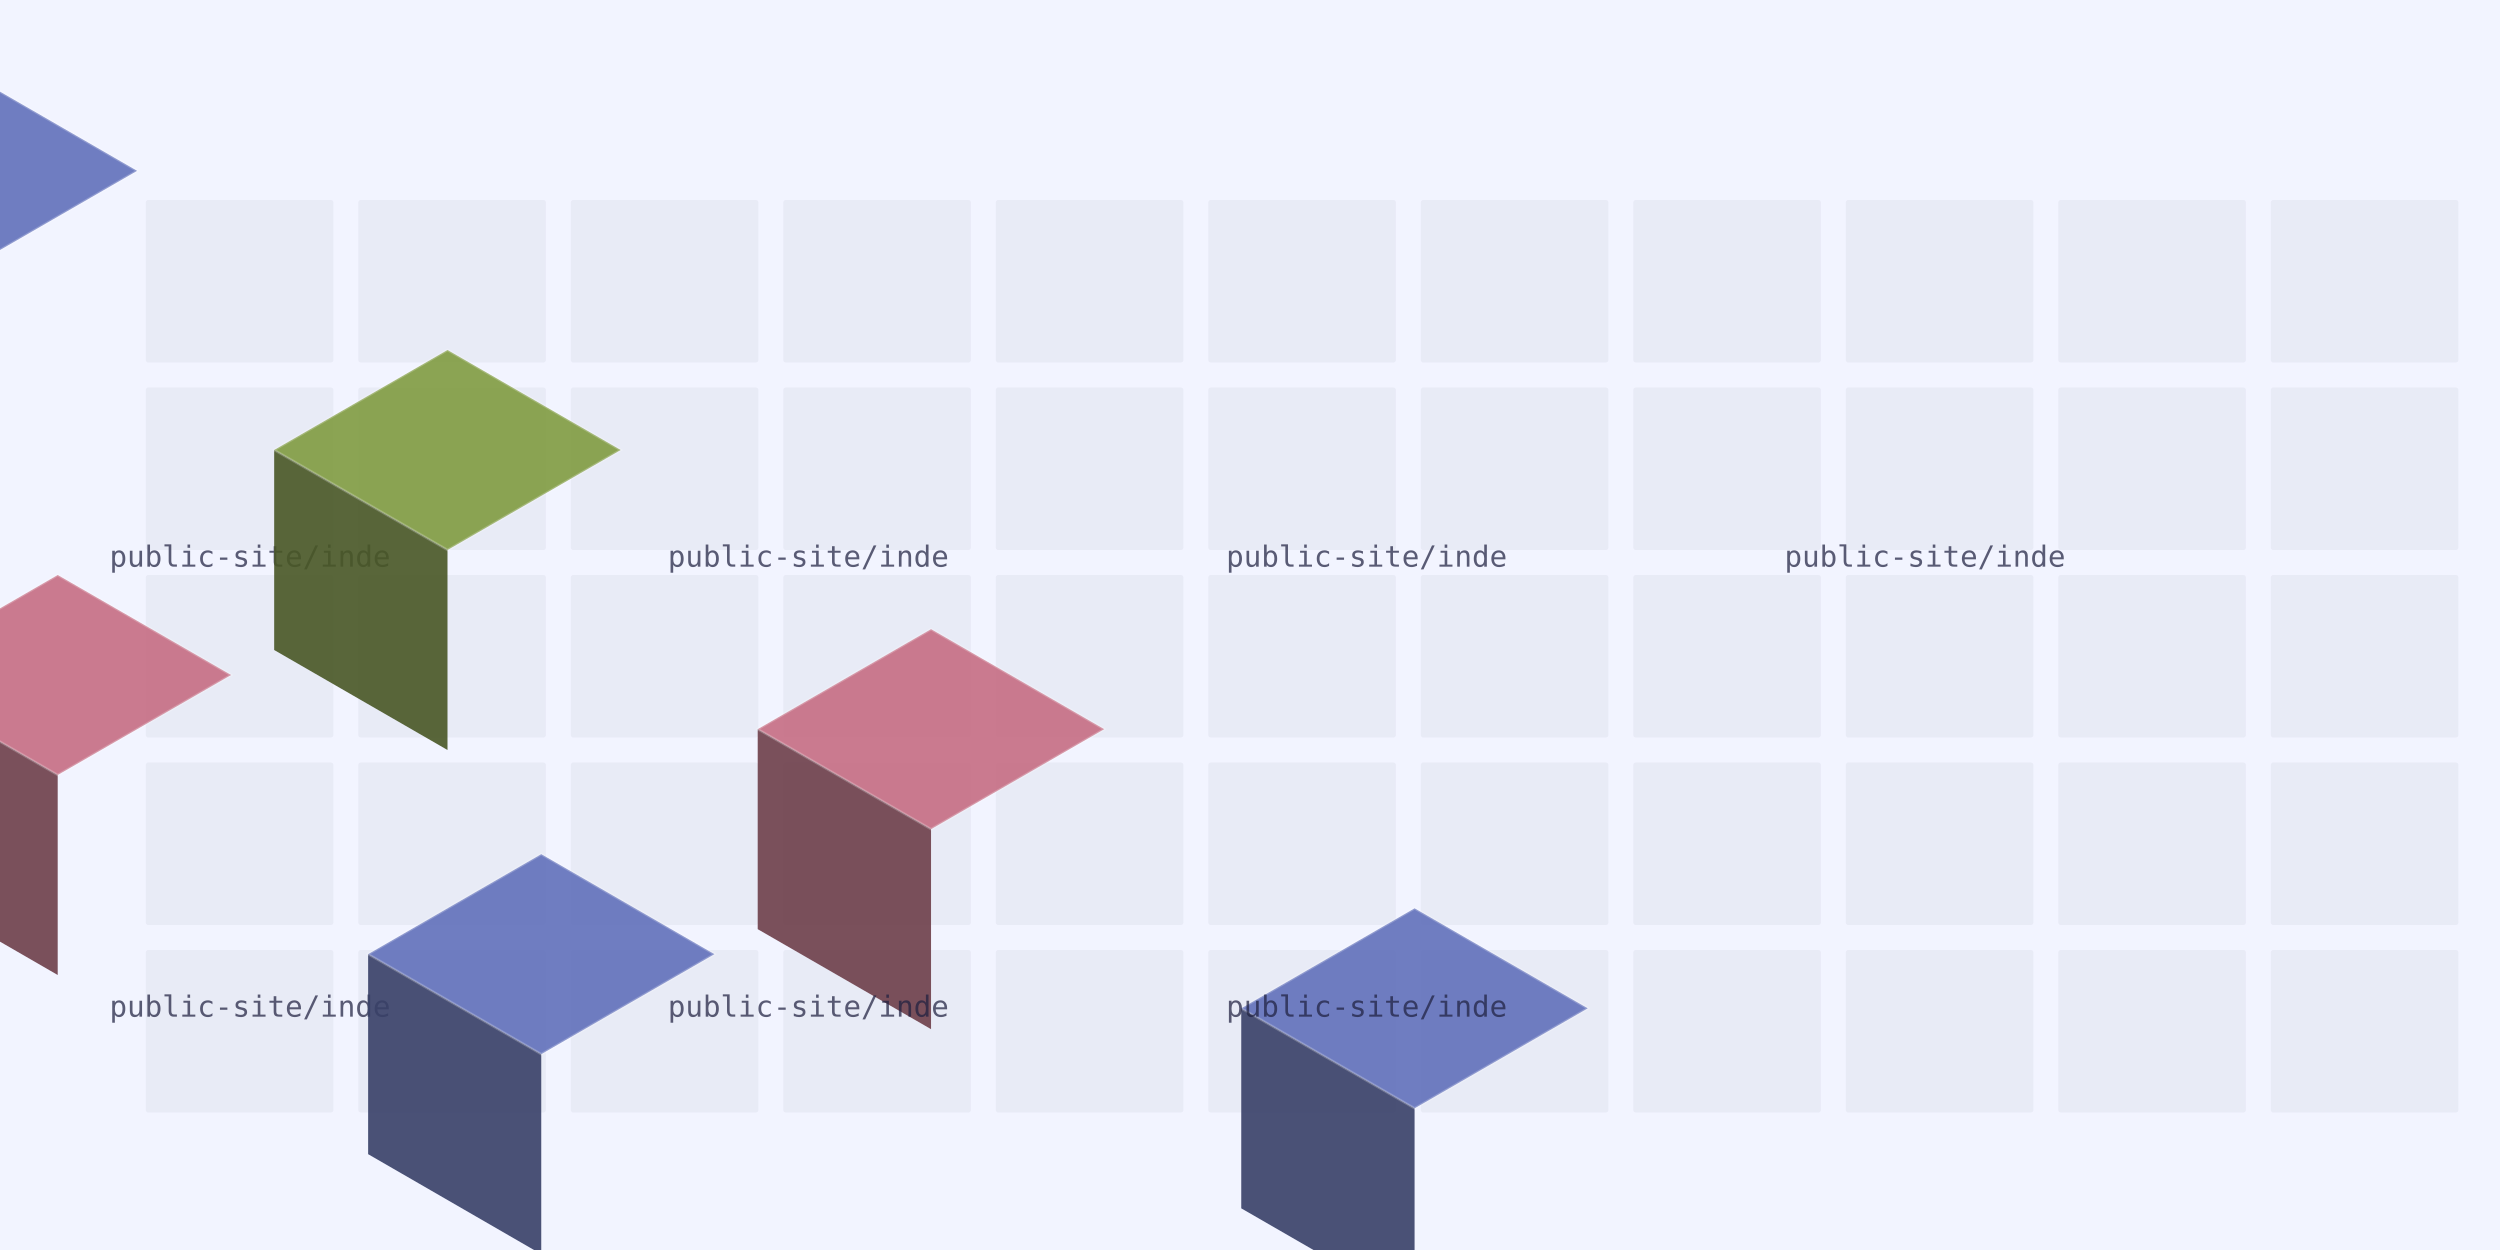
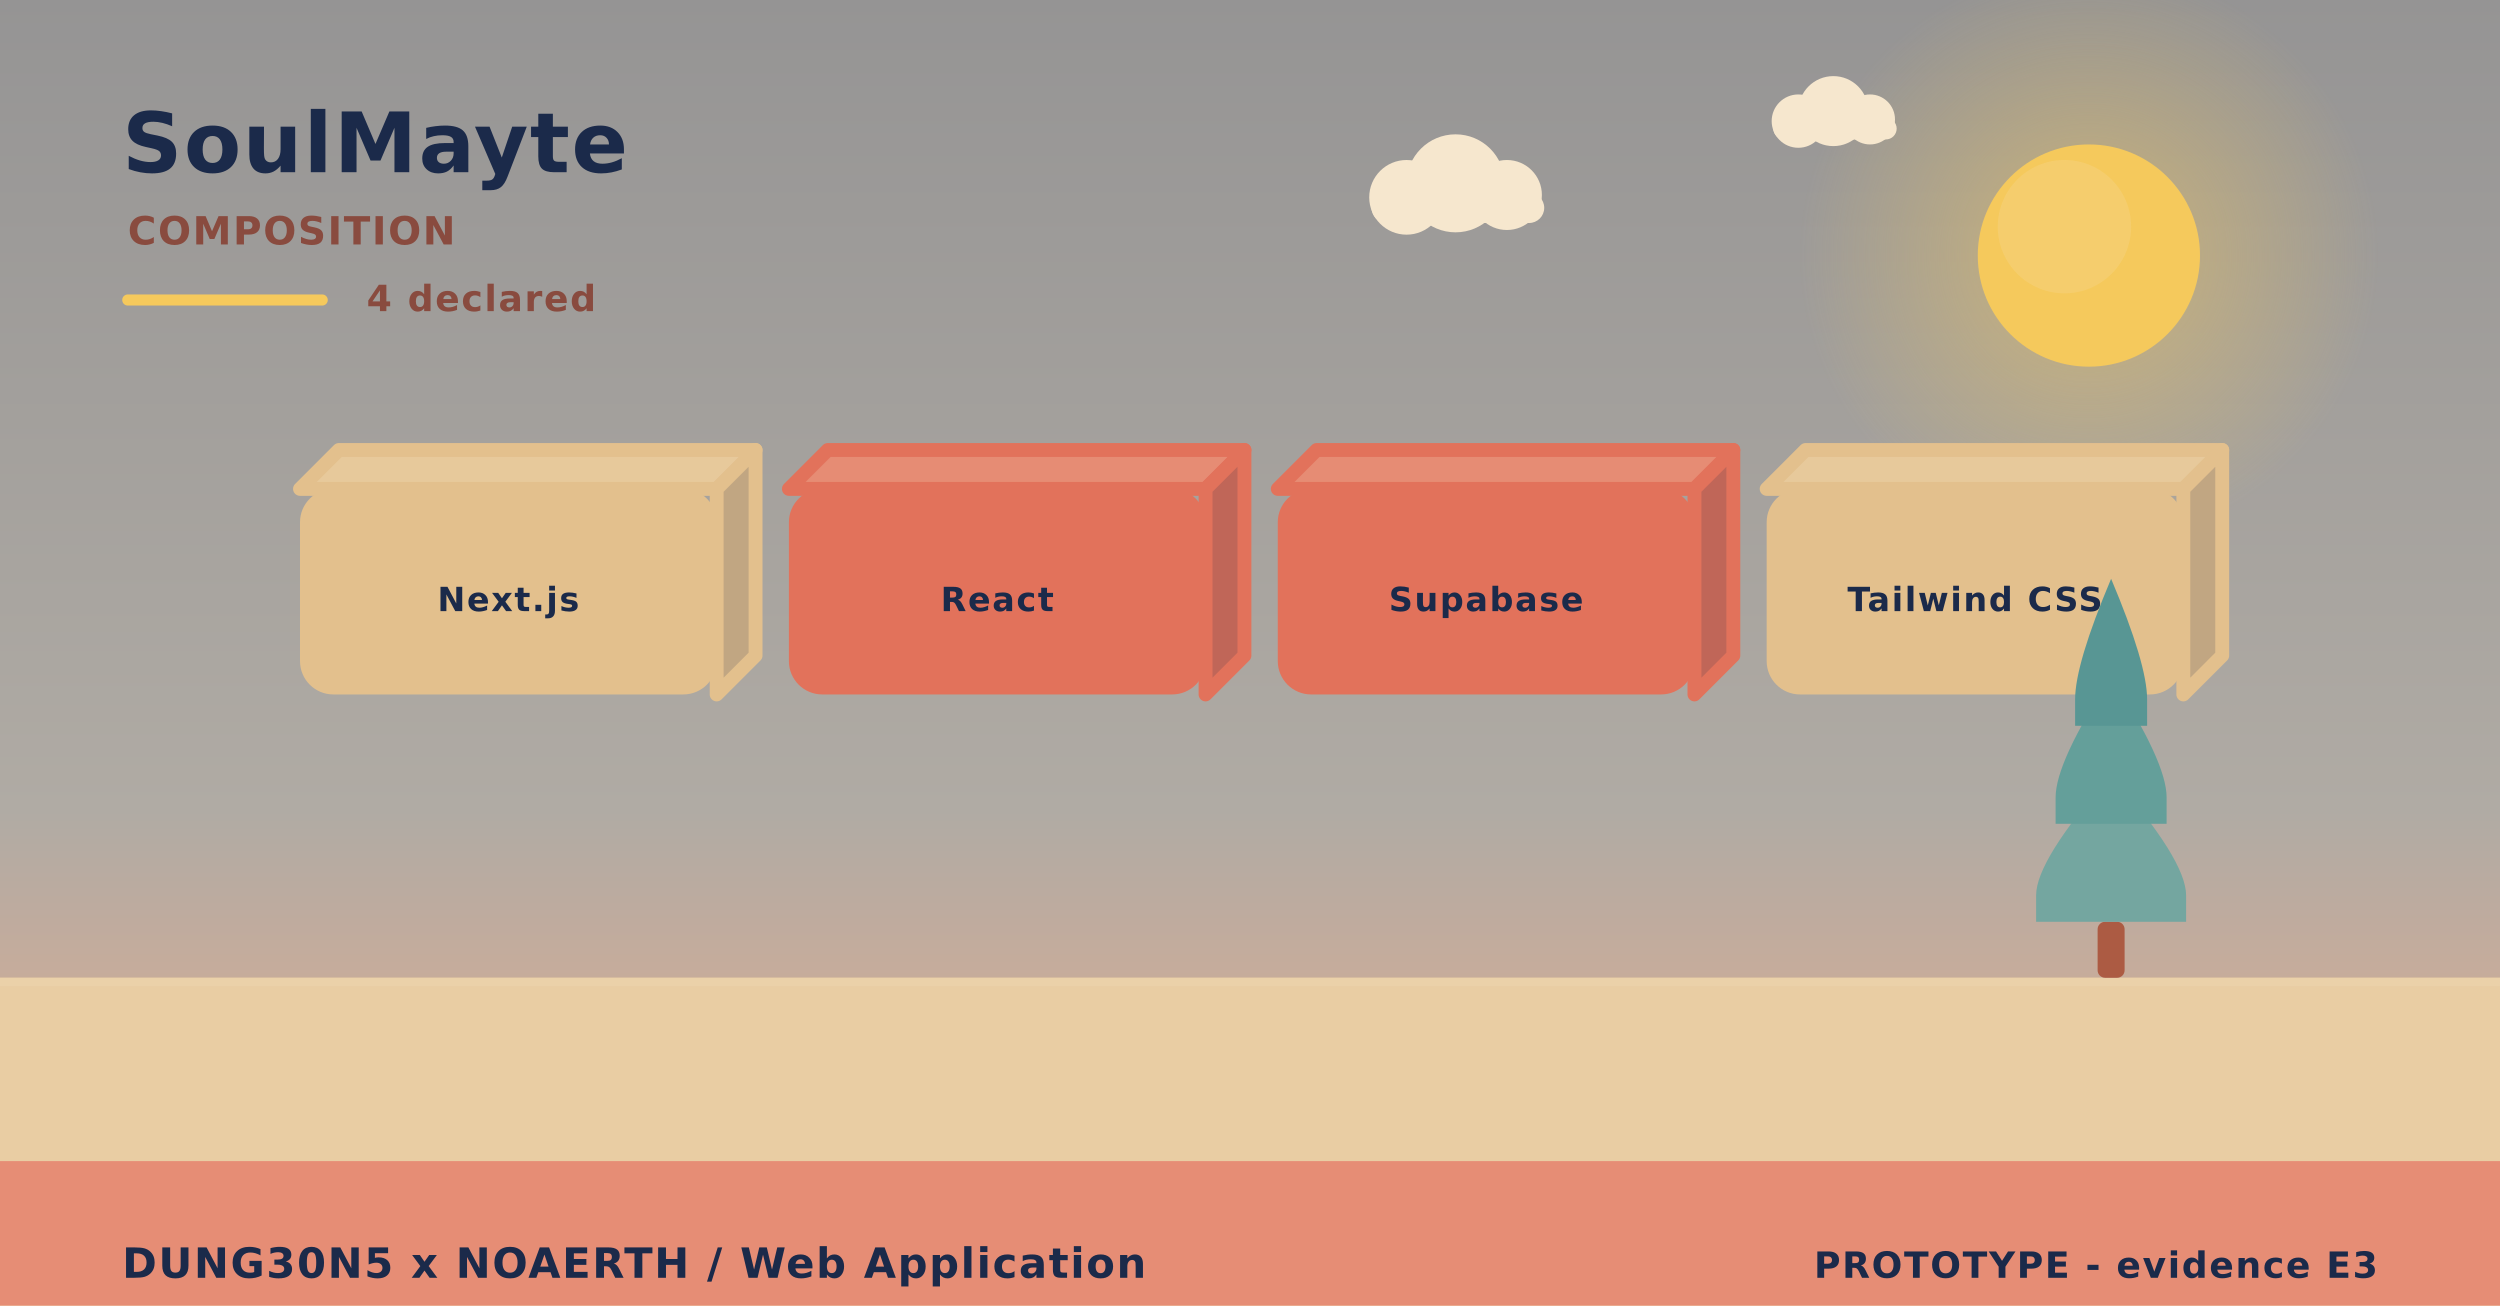
- <svg xmlns="http://www.w3.org/2000/svg" viewBox="0 0 1200 600" width="1200" height="600" role="img" aria-label="SoulMayte component map">
-   <rect width="1200" height="600" fill="#f2f4ff" />
-   <defs>
-     <linearGradient id="gc" x1="0" y1="0" x2="1" y2="1">
-       <stop offset="0%" stop-color="#6473bc" />
-       <stop offset="100%" stop-color="#829d44" />
-     </linearGradient>
-   </defs>
-   <rect x="70.00" y="96.00" width="90.00" height="78.00" rx="1.20" fill="#1f2141" opacity="0.05" />
-   <rect x="172.00" y="96.00" width="90.00" height="78.00" rx="1.20" fill="#1f2141" opacity="0.05" />
-   <rect x="274.00" y="96.00" width="90.00" height="78.00" rx="1.20" fill="#1f2141" opacity="0.05" />
-   <rect x="376.00" y="96.00" width="90.00" height="78.00" rx="1.20" fill="#1f2141" opacity="0.05" />
-   <rect x="478.00" y="96.00" width="90.00" height="78.00" rx="1.20" fill="#1f2141" opacity="0.05" />
-   <rect x="580.00" y="96.00" width="90.00" height="78.00" rx="1.20" fill="#1f2141" opacity="0.05" />
-   <rect x="682.00" y="96.00" width="90.00" height="78.00" rx="1.20" fill="#1f2141" opacity="0.05" />
-   <rect x="784.00" y="96.00" width="90.00" height="78.00" rx="1.20" fill="#1f2141" opacity="0.05" />
-   <rect x="886.00" y="96.00" width="90.00" height="78.00" rx="1.20" fill="#1f2141" opacity="0.05" />
-   <rect x="988.00" y="96.00" width="90.00" height="78.00" rx="1.20" fill="#1f2141" opacity="0.05" />
-   <rect x="1090.00" y="96.00" width="90.00" height="78.00" rx="1.20" fill="#1f2141" opacity="0.05" />
-   <rect x="70.00" y="186.00" width="90.00" height="78.00" rx="1.20" fill="#1f2141" opacity="0.05" />
-   <rect x="172.00" y="186.00" width="90.00" height="78.00" rx="1.20" fill="#1f2141" opacity="0.05" />
-   <rect x="274.00" y="186.00" width="90.00" height="78.00" rx="1.20" fill="#1f2141" opacity="0.05" />
-   <rect x="376.00" y="186.00" width="90.00" height="78.00" rx="1.20" fill="#1f2141" opacity="0.05" />
-   <rect x="478.00" y="186.00" width="90.00" height="78.00" rx="1.20" fill="#1f2141" opacity="0.05" />
-   <rect x="580.00" y="186.00" width="90.00" height="78.00" rx="1.20" fill="#1f2141" opacity="0.05" />
-   <rect x="682.00" y="186.00" width="90.00" height="78.00" rx="1.20" fill="#1f2141" opacity="0.05" />
-   <rect x="784.00" y="186.00" width="90.00" height="78.00" rx="1.20" fill="#1f2141" opacity="0.05" />
-   <rect x="886.00" y="186.00" width="90.00" height="78.00" rx="1.20" fill="#1f2141" opacity="0.05" />
-   <rect x="988.00" y="186.00" width="90.00" height="78.00" rx="1.20" fill="#1f2141" opacity="0.05" />
-   <rect x="1090.00" y="186.00" width="90.00" height="78.00" rx="1.20" fill="#1f2141" opacity="0.05" />
-   <rect x="70.00" y="276.00" width="90.00" height="78.00" rx="1.20" fill="#1f2141" opacity="0.05" />
-   <rect x="172.00" y="276.00" width="90.00" height="78.00" rx="1.20" fill="#1f2141" opacity="0.05" />
-   <rect x="274.00" y="276.00" width="90.00" height="78.00" rx="1.20" fill="#1f2141" opacity="0.05" />
-   <rect x="376.00" y="276.00" width="90.00" height="78.00" rx="1.20" fill="#1f2141" opacity="0.05" />
-   <rect x="478.00" y="276.00" width="90.00" height="78.00" rx="1.20" fill="#1f2141" opacity="0.05" />
-   <rect x="580.00" y="276.00" width="90.00" height="78.00" rx="1.20" fill="#1f2141" opacity="0.05" />
-   <rect x="682.00" y="276.00" width="90.00" height="78.00" rx="1.20" fill="#1f2141" opacity="0.05" />
-   <rect x="784.00" y="276.00" width="90.00" height="78.00" rx="1.20" fill="#1f2141" opacity="0.05" />
-   <rect x="886.00" y="276.00" width="90.00" height="78.00" rx="1.20" fill="#1f2141" opacity="0.05" />
-   <rect x="988.00" y="276.00" width="90.00" height="78.00" rx="1.20" fill="#1f2141" opacity="0.05" />
-   <rect x="1090.00" y="276.00" width="90.00" height="78.00" rx="1.20" fill="#1f2141" opacity="0.05" />
-   <rect x="70.00" y="366.00" width="90.00" height="78.00" rx="1.20" fill="#1f2141" opacity="0.05" />
-   <rect x="172.00" y="366.00" width="90.00" height="78.00" rx="1.20" fill="#1f2141" opacity="0.05" />
-   <rect x="274.00" y="366.00" width="90.00" height="78.00" rx="1.20" fill="#1f2141" opacity="0.05" />
-   <rect x="376.00" y="366.00" width="90.00" height="78.00" rx="1.20" fill="#1f2141" opacity="0.05" />
-   <rect x="478.00" y="366.00" width="90.00" height="78.00" rx="1.20" fill="#1f2141" opacity="0.05" />
-   <rect x="580.00" y="366.00" width="90.00" height="78.00" rx="1.20" fill="#1f2141" opacity="0.05" />
-   <rect x="682.00" y="366.00" width="90.00" height="78.00" rx="1.20" fill="#1f2141" opacity="0.05" />
-   <rect x="784.00" y="366.00" width="90.00" height="78.00" rx="1.20" fill="#1f2141" opacity="0.05" />
-   <rect x="886.00" y="366.00" width="90.00" height="78.00" rx="1.20" fill="#1f2141" opacity="0.05" />
-   <rect x="988.00" y="366.00" width="90.00" height="78.00" rx="1.20" fill="#1f2141" opacity="0.05" />
-   <rect x="1090.00" y="366.00" width="90.00" height="78.00" rx="1.20" fill="#1f2141" opacity="0.05" />
-   <rect x="70.00" y="456.00" width="90.00" height="78.00" rx="1.20" fill="#1f2141" opacity="0.05" />
-   <rect x="172.00" y="456.00" width="90.00" height="78.00" rx="1.20" fill="#1f2141" opacity="0.05" />
-   <rect x="274.00" y="456.00" width="90.00" height="78.00" rx="1.20" fill="#1f2141" opacity="0.05" />
-   <rect x="376.00" y="456.00" width="90.00" height="78.00" rx="1.20" fill="#1f2141" opacity="0.05" />
-   <rect x="478.00" y="456.00" width="90.00" height="78.00" rx="1.20" fill="#1f2141" opacity="0.05" />
-   <rect x="580.00" y="456.00" width="90.00" height="78.00" rx="1.20" fill="#1f2141" opacity="0.05" />
-   <rect x="682.00" y="456.00" width="90.00" height="78.00" rx="1.20" fill="#1f2141" opacity="0.05" />
-   <rect x="784.00" y="456.00" width="90.00" height="78.00" rx="1.20" fill="#1f2141" opacity="0.05" />
-   <rect x="886.00" y="456.00" width="90.00" height="78.00" rx="1.20" fill="#1f2141" opacity="0.05" />
-   <rect x="988.00" y="456.00" width="90.00" height="78.00" rx="1.20" fill="#1f2141" opacity="0.05" />
-   <rect x="1090.00" y="456.00" width="90.00" height="78.00" rx="1.20" fill="#1f2141" opacity="0.05" />
-   <g transform="rotate(0 120 140)">
-     <polygon points="-17.3,34.0 65.8,82.0 -17.3,130.0 -100.5,82.0" fill="#6473bc" opacity="0.92" />
-     <polygon points="-100.5,82.0 -17.3,130.0 -17.3,226.0 -100.5,178.0" fill="#373f67" opacity="0.9" />
-     <polygon points="-17.3,34.0 65.8,82.0 -17.3,130.0 -100.5,82.0" fill="none" stroke="rgba(255,255,255,0.220)" stroke-width="1.2" />
-     <animateTransform attributeName="transform" type="rotate" values="-32.0 0.00 0.00 0.0 0.00 0.00" dur="6.45s" begin="0.0s" repeatCount="indefinite" />
+ <svg xmlns="http://www.w3.org/2000/svg" width="900" height="470" viewBox="0 0 900 470" role="img" aria-label="SoulMayte - how it is composed">
+   <linearGradient id="skyc" x1="0" y1="0" x2="0" y2="1">
+     <stop offset="0" stop-color="#959494" />
+     <stop offset="0.62" stop-color="#b0aba4" />
+     <stop offset="1" stop-color="#f3ad8a" />
+   </linearGradient>
+   <rect width="900" height="470" fill="url(#skyc)" />
+   <radialGradient id="sunc">
+     <stop offset="0.35" stop-color="#f5c95c" stop-opacity="0.34" />
+     <stop offset="1" stop-color="#f5c95c" stop-opacity="0" />
+   </radialGradient>
+   <circle cx="752" cy="92" r="104" fill="url(#sunc)" />
+   <circle cx="752" cy="92" r="40" fill="#f5c95c" />
+   <circle cx="743.2" cy="81.6" r="24" fill="#f5d27e" opacity="0.5" />
+   <g>
+     <circle cx="524" cy="66" r="17.64" fill="#f6e7ce" />
+     <circle cx="506.36" cy="71.04" r="13.44" fill="#f6e7ce" />
+     <circle cx="542.48" cy="70.2" r="12.6" fill="#f6e7ce" />
+     <rect x="493.76" y="69.36" width="62.16" height="10.92" rx="5.46" fill="#f6e7ce" />
+     <animateTransform attributeName="transform" type="translate" values="0 0;24 0;0 0" dur="36s" begin="0s" repeatCount="indefinite" />
  </g>
-   <text x="120" y="272" font-family="ui-monospace,Menlo,monospace" font-size="14" fill="rgba(31,33,65,0.720)" text-anchor="middle">public-site/inde</text>
-   <g transform="rotate(0 388 140)">
-     <polygon points="214.8,168.0 297.9,216.0 214.8,264.0 131.6,216.0" fill="#829d44" opacity="0.92" />
-     <polygon points="131.6,216.0 214.8,264.0 214.8,360.0 131.6,312.0" fill="#485625" opacity="0.9" />
-     <polygon points="214.8,168.0 297.9,216.0 214.8,264.0 131.6,216.0" fill="none" stroke="rgba(255,255,255,0.220)" stroke-width="1.2" />
-     <animateTransform attributeName="transform" type="rotate" values="-32.0 0.00 0.00 0.0 0.00 0.00" dur="6.45s" begin="0.4s" repeatCount="indefinite" />
+   <g>
+     <circle cx="660" cy="40" r="12.6" fill="#f6e7ce" />
+     <circle cx="647.4" cy="43.6" r="9.6" fill="#f6e7ce" />
+     <circle cx="673.2" cy="43" r="9" fill="#f6e7ce" />
+     <rect x="638.4" y="42.4" width="44.4" height="7.8" rx="3.9" fill="#f6e7ce" />
+     <animateTransform attributeName="transform" type="translate" values="0 0;-18 0;0 0" dur="46s" begin="3s" repeatCount="indefinite" />
  </g>
-   <text x="388" y="272" font-family="ui-monospace,Menlo,monospace" font-size="14" fill="rgba(31,33,65,0.720)" text-anchor="middle">public-site/inde</text>
-   <g transform="rotate(0 656 140)">
-     <polygon points="446.9,302.0 530.0,350.0 446.9,398.0 363.7,350.0" fill="#c77085" opacity="0.92" />
-     <polygon points="363.7,350.0 446.9,398.0 446.9,494.0 363.7,446.0" fill="#6d3e49" opacity="0.9" />
-     <polygon points="446.9,302.0 530.0,350.0 446.9,398.0 363.7,350.0" fill="none" stroke="rgba(255,255,255,0.220)" stroke-width="1.2" />
-     <animateTransform attributeName="transform" type="rotate" values="-32.0 0.00 0.00 0.0 0.00 0.00" dur="6.45s" begin="0.8s" repeatCount="indefinite" />
+   <rect x="0" y="352" width="900" height="118" fill="#e9cda3" />
+   <rect x="0" y="352" width="900" height="3" fill="#ebd1a9" />
+   <text x="44" y="62" font-family="Verdana,DejaVu Sans,sans-serif" font-size="30" font-weight="700" letter-spacing="0.6" fill="#1b2a4a" text-anchor="start">SoulMayte</text>
+   <text x="46" y="88" font-family="Verdana,DejaVu Sans,sans-serif" font-size="14" font-weight="700" letter-spacing="0.6" fill="#894b3f" text-anchor="start">COMPOSITION</text>
+   <rect x="44" y="106" width="74" height="4" rx="2" fill="#f5c95c" />
+   <text x="132" y="112" font-family="Verdana,DejaVu Sans,sans-serif" font-size="13" font-weight="700" letter-spacing="0.6" fill="#894b3f" text-anchor="start">4 declared</text>
+   <g>
+     <path d="M108,176 L258,176 L272,162 L122,162 Z" fill="#e7c99b" stroke="#e3c08d" stroke-width="5" stroke-linejoin="round" />
+     <path d="M258,176 L272,162 L272,236 L258,250 Z" fill="#c1a682" stroke="#e3c08d" stroke-width="5" stroke-linejoin="round" />
+     <rect x="108" y="176" width="150" height="74" rx="12" fill="#e3c08d" />
+     <animateTransform attributeName="transform" type="translate" values="0 10;0 0" dur="0.75s" begin="0s" fill="freeze" />
  </g>
-   <text x="656" y="272" font-family="ui-monospace,Menlo,monospace" font-size="14" fill="rgba(31,33,65,0.720)" text-anchor="middle">public-site/inde</text>
-   <g transform="rotate(0 924 140)">
-     <polygon points="679.0,436.0 762.1,484.0 679.0,532.0 595.8,484.0" fill="#6473bc" opacity="0.92" />
-     <polygon points="595.8,484.0 679.0,532.0 679.0,628.0 595.8,580.0" fill="#373f67" opacity="0.9" />
-     <polygon points="679.0,436.0 762.1,484.0 679.0,532.0 595.8,484.0" fill="none" stroke="rgba(255,255,255,0.220)" stroke-width="1.2" />
-     <animateTransform attributeName="transform" type="rotate" values="-32.0 0.00 0.00 0.0 0.00 0.00" dur="6.45s" begin="1.2s" repeatCount="indefinite" />
+   <text x="183" y="220" font-family="Verdana,DejaVu Sans,sans-serif" font-size="12" font-weight="700" letter-spacing="0.6" fill="#1b2a4a" text-anchor="middle">Next.js</text>
+   <g>
+     <path d="M284,176 L434,176 L448,162 L298,162 Z" fill="#e68c74" stroke="#e2725b" stroke-width="5" stroke-linejoin="round" />
+     <path d="M434,176 L448,162 L448,236 L434,250 Z" fill="#c06658" stroke="#e2725b" stroke-width="5" stroke-linejoin="round" />
+     <rect x="284" y="176" width="150" height="74" rx="12" fill="#e2725b" />
+     <animateTransform attributeName="transform" type="translate" values="0 10;0 0" dur="0.75s" begin="0.16s" fill="freeze" />
  </g>
-   <text x="924" y="272" font-family="ui-monospace,Menlo,monospace" font-size="14" fill="rgba(31,33,65,0.720)" text-anchor="middle">public-site/inde</text>
-   <g transform="rotate(0 120 356)">
-     <polygon points="-204.4,142.0 -121.2,190.0 -204.4,238.0 -287.5,190.0" fill="#829d44" opacity="0.92" />
-     <polygon points="-287.5,190.0 -204.4,238.0 -204.4,334.0 -287.5,286.0" fill="#485625" opacity="0.9" />
-     <polygon points="-204.4,142.0 -121.2,190.0 -204.4,238.0 -287.5,190.0" fill="none" stroke="rgba(255,255,255,0.220)" stroke-width="1.2" />
-     <animateTransform attributeName="transform" type="rotate" values="-32.0 0.00 0.00 0.0 0.00 0.00" dur="6.45s" begin="1.6s" repeatCount="indefinite" />
+   <text x="359" y="220" font-family="Verdana,DejaVu Sans,sans-serif" font-size="12" font-weight="700" letter-spacing="0.6" fill="#1b2a4a" text-anchor="middle">React</text>
+   <g>
+     <path d="M460,176 L610,176 L624,162 L474,162 Z" fill="#e68c74" stroke="#e2725b" stroke-width="5" stroke-linejoin="round" />
+     <path d="M610,176 L624,162 L624,236 L610,250 Z" fill="#c06658" stroke="#e2725b" stroke-width="5" stroke-linejoin="round" />
+     <rect x="460" y="176" width="150" height="74" rx="12" fill="#e2725b" />
+     <animateTransform attributeName="transform" type="translate" values="0 10;0 0" dur="0.75s" begin="0.32s" fill="freeze" />
  </g>
-   <text x="120" y="488" font-family="ui-monospace,Menlo,monospace" font-size="14" fill="rgba(31,33,65,0.720)" text-anchor="middle">public-site/inde</text>
-   <g transform="rotate(0 388 356)">
-     <polygon points="27.7,276.0 110.9,324.0 27.7,372.0 -55.4,324.0" fill="#c77085" opacity="0.92" />
-     <polygon points="-55.4,324.0 27.7,372.0 27.7,468.0 -55.4,420.0" fill="#6d3e49" opacity="0.9" />
-     <polygon points="27.7,276.0 110.9,324.0 27.7,372.0 -55.4,324.0" fill="none" stroke="rgba(255,255,255,0.220)" stroke-width="1.2" />
-     <animateTransform attributeName="transform" type="rotate" values="-32.0 0.00 0.00 0.0 0.00 0.00" dur="6.45s" begin="2.0s" repeatCount="indefinite" />
+   <text x="535" y="220" font-family="Verdana,DejaVu Sans,sans-serif" font-size="12" font-weight="700" letter-spacing="0.6" fill="#1b2a4a" text-anchor="middle">Supabase</text>
+   <g>
+     <path d="M636,176 L786,176 L800,162 L650,162 Z" fill="#e7c99b" stroke="#e3c08d" stroke-width="5" stroke-linejoin="round" />
+     <path d="M786,176 L800,162 L800,236 L786,250 Z" fill="#c1a682" stroke="#e3c08d" stroke-width="5" stroke-linejoin="round" />
+     <rect x="636" y="176" width="150" height="74" rx="12" fill="#e3c08d" />
+     <animateTransform attributeName="transform" type="translate" values="0 10;0 0" dur="0.75s" begin="0.48s" fill="freeze" />
  </g>
-   <text x="388" y="488" font-family="ui-monospace,Menlo,monospace" font-size="14" fill="rgba(31,33,65,0.720)" text-anchor="middle">public-site/inde</text>
-   <g transform="rotate(0 656 356)">
-     <polygon points="259.8,410.0 342.9,458.0 259.8,506.0 176.7,458.0" fill="#6473bc" opacity="0.92" />
-     <polygon points="176.7,458.0 259.8,506.0 259.8,602.0 176.7,554.0" fill="#373f67" opacity="0.9" />
-     <polygon points="259.8,410.0 342.9,458.0 259.8,506.0 176.7,458.0" fill="none" stroke="rgba(255,255,255,0.220)" stroke-width="1.2" />
-     <animateTransform attributeName="transform" type="rotate" values="-32.0 0.00 0.00 0.0 0.00 0.00" dur="6.45s" begin="2.4s" repeatCount="indefinite" />
-   </g>
-   <text x="656" y="488" font-family="ui-monospace,Menlo,monospace" font-size="14" fill="rgba(31,33,65,0.720)" text-anchor="middle">public-site/inde</text>
+   <text x="711" y="220" font-family="Verdana,DejaVu Sans,sans-serif" font-size="12" font-weight="700" letter-spacing="0.6" fill="#1b2a4a" text-anchor="middle">Tailwind CSS</text>
+   <rect x="755.14" y="331.84" width="9.72" height="20.16" rx="2.7" fill="#ac5b43" />
+   <path d="M760,278.92 Q733,309.61 733,322.31 Q733,331.84 733,331.84 L787,331.84 Q787,331.84 787,322.31 Q787,309.61 760,278.92 Z" fill="#74a6a0" />
+   <path d="M760,243.64 Q740.02,274.33 740.02,287.03 Q740.02,296.56 740.02,296.56 L779.98,296.56 Q779.98,296.56 779.98,287.03 Q779.98,274.33 760,243.64 Z" fill="#649f9a" />
+   <path d="M760,208.36 Q747.04,239.05 747.04,251.75 Q747.04,261.28 747.04,261.28 L772.96,261.28 Q772.96,261.28 772.96,251.75 Q772.96,239.05 760,208.36 Z" fill="#589694" />
+   <rect x="0" y="418" width="900" height="52" rx="0" fill="#e68972" opacity="0.94" />
+   <text x="44" y="460" font-family="Verdana,DejaVu Sans,sans-serif" font-size="15" font-weight="700" letter-spacing="0.6" fill="#1b2a4a" text-anchor="start">DUNG30N5 x NOAERTH  /  Web Application</text>
+   <text x="856" y="460" font-family="Verdana,DejaVu Sans,sans-serif" font-size="13" font-weight="700" letter-spacing="0.6" fill="#1b2a4a" text-anchor="end">PROTOTYPE  -  evidence E3</text>
</svg>
